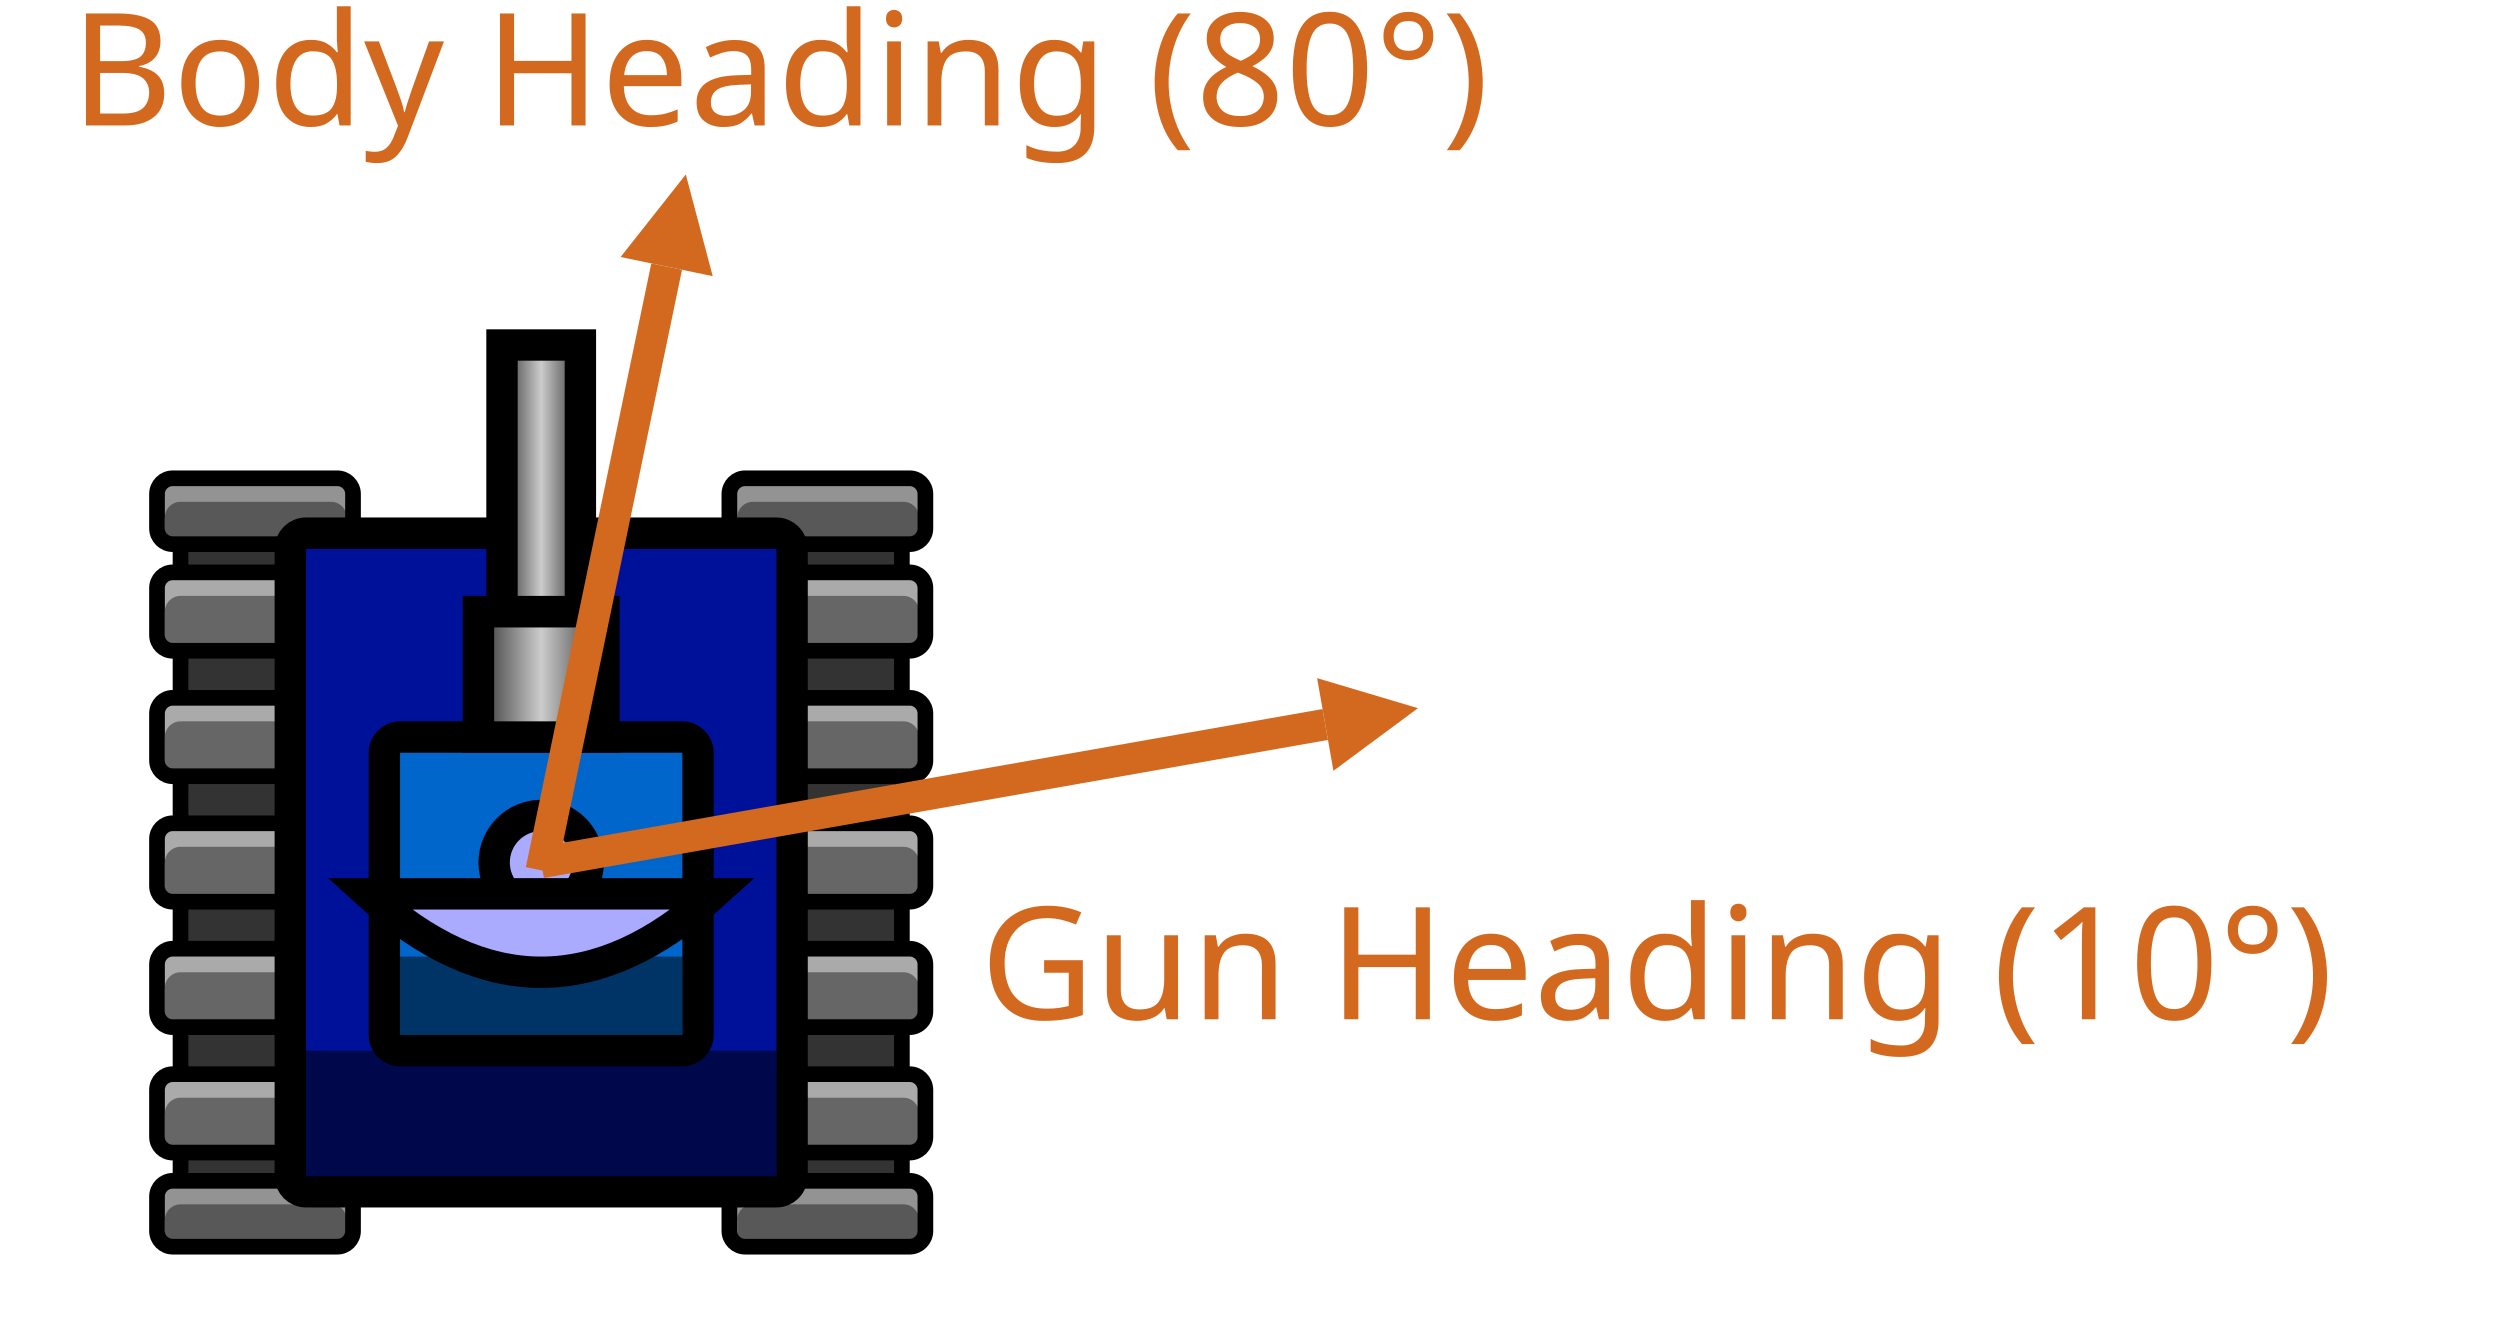
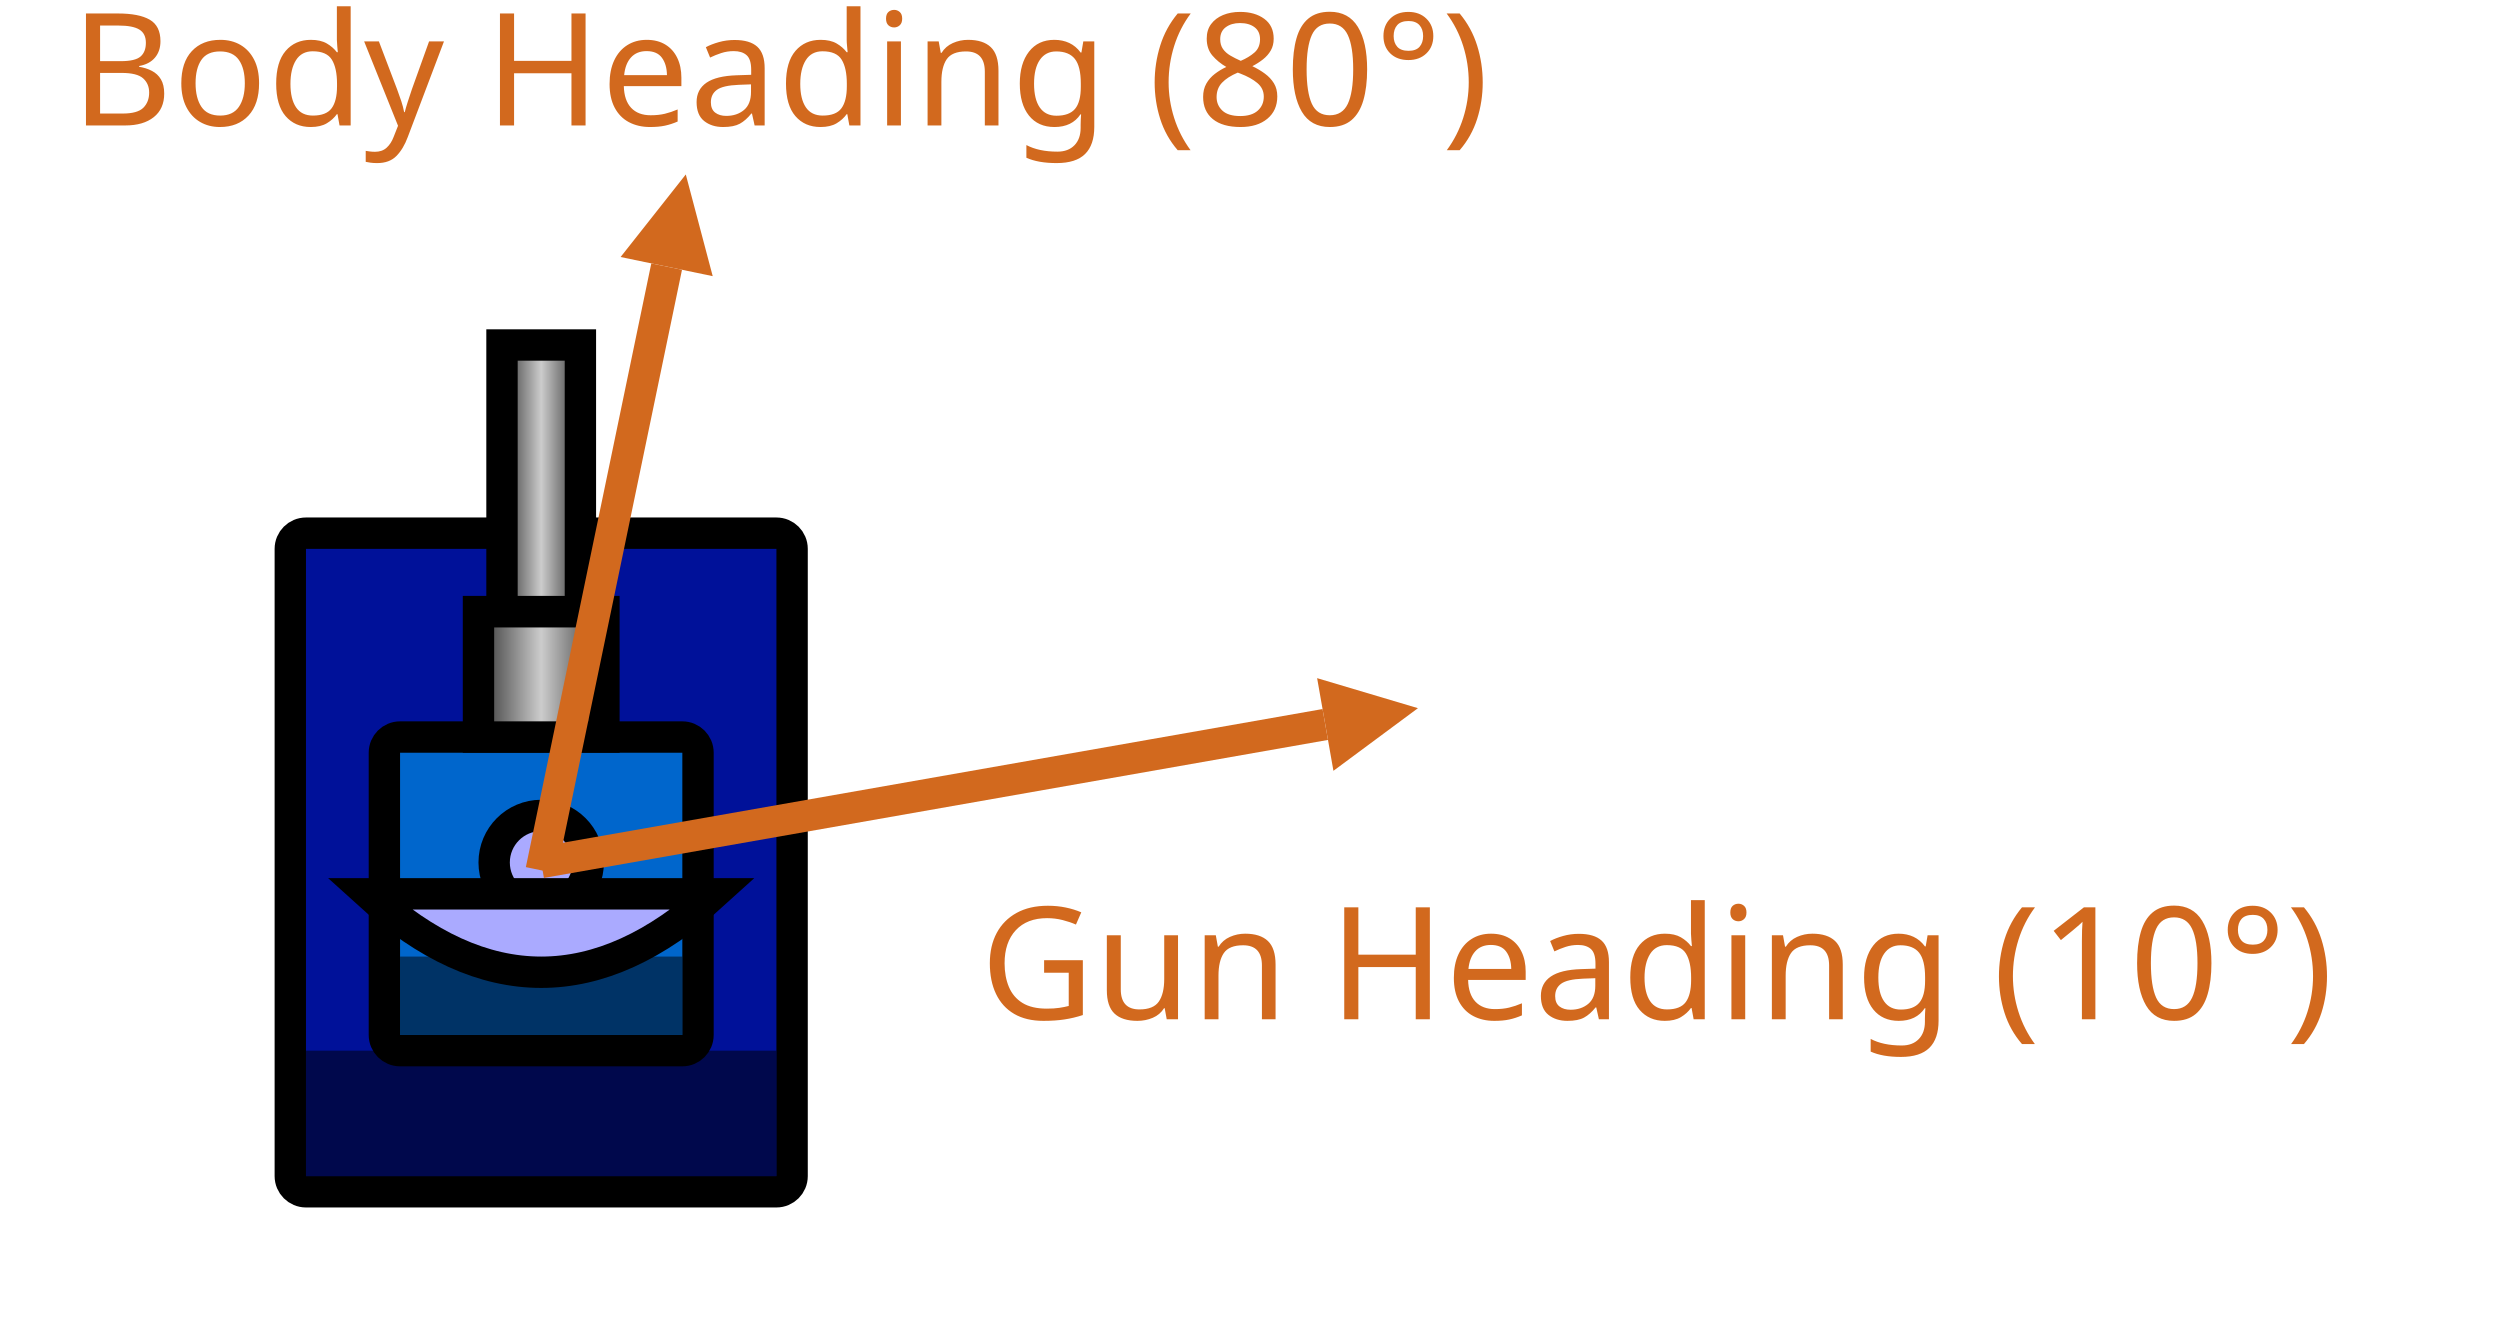
<svg xmlns="http://www.w3.org/2000/svg" version="1.1" width="188" height="100" viewBox="0 0 1504 848">
  <style>
        .text { font: 100px sans-serif; }
    </style>
  <use href="#tank" transform="translate(-100, 150)" />
  <use href="#arrows-with-label" transform="translate(0, -50)" />
  <defs>
    <style>
            .tank-body, .tank-turret, .tank-radar {
            transform-origin: 400px 400px;
            }
            .tank-body {
            transform: rotate(var(--body-rotation, 10deg));
            }
            .tank-turret {
            transform: rotate(var(--turret-rotation, 80deg));
            }
            .tank-radar {
            transform: rotate(var(--radar-rotation, 127deg));
+             }
+             svg {
+             --tank-body-color: #019;
+             --tank-turret-color: #06c;
+             --tank-radar-color: #aaf;
+             --left-belt-track-1: inline;
+             --left-belt-track-2: none;
+             --left-belt-track-3: none;
+             --right-belt-track-1: inline;
+             --right-belt-track-2: none;
+             --right-belt-track-3: none;
+             }
+             .tank-body-fill {
+             fill: var(--tank-body-color, #019);
+             }
+             .tank-turret-fill {
+             fill: var(--tank-turret-color, #06c);
+             }
+             .tank-radar-fill {
+             fill: var(--tank-radar-color, #aaf);
+             }
+             .left-belt, .right-belt {
+             display: none;
+             }
+             .left-belt.track1 {
+             display: var(--left-belt-track-1, none);
+             }
+             .left-belt.track2 {
+             display: var(--left-belt-track-2, none);
+             }
+             .left-belt.track3 {
+             display: var(--left-belt-track-3, none);
+             }
+             .right-belt.track1 {
+             display: var(--right-belt-track-1, none);
+             }
+             .right-belt.track2 {
+             display: var(--right-belt-track-2, none);
+             }
+             .right-belt.track3 {
+             display: var(--right-belt-track-3, none);
            }
        </style>
    <linearGradient id="cannon-grad" x1="0%" y1="0%" x2="100%" y2="0%">
      <stop offset="0%" stop-color="#333" />
      <stop offset="50%" stop-color="#CCC" />
      <stop offset="100%" stop-color="#333" />
    </linearGradient>
    <symbol id="link0">
      <rect x="5" y="55" width="125" height="25" fill="#aaaaaa" />
      <rect x="10" y="70" width="116" height="35" fill="#666666" rx="10" ry="10" />
      <rect x="5" y="55" width="125" height="50" fill="none" stroke="black" stroke-width="10" rx="10" ry="10" />
    </symbol>
    <symbol id="link30">
      <rect x="5" y="55" width="125" height="25" fill="#939393" />
      <rect x="10" y="70" width="116" height="30" fill="#585858" rx="10" ry="10" />
      <rect x="5" y="55" width="125" height="42" fill="none" stroke="black" stroke-width="10" rx="10" ry="10" />
    </symbol>
    <symbol id="link60">
      <rect x="5" y="55" width="125" height="20" fill="#555555" />
      <rect x="5" y="55" width="125" height="20" fill="none" stroke="black" stroke-width="10" rx="10" ry="10" />
    </symbol>
    <symbol id="main-track">
      <rect x="20" y="75" width="95" height="450" fill="#333333" stroke="black" stroke-width="10" />
    </symbol>
    <symbol id="track1">
      <use href="#main-track" />
      <use href="#link30" />
      <use href="#link0" y="60" />
      <use href="#link0" y="140" />
      <use href="#link0" y="220" />
      <use href="#link0" y="300" />
      <use href="#link0" y="380" />
      <use href="#link30" y="448" />
    </symbol>
    <symbol id="track2">
      <use href="#main-track" />
      <use href="#link60" />
      <use href="#link0" y="33" />
      <use href="#link0" y="113" />
      <use href="#link0" y="193" />
      <use href="#link0" y="273" />
      <use href="#link0" y="353" />
      <use href="#link0" y="433" />
    </symbol>
    <symbol id="track3">
      <use href="#main-track" />
      <use href="#link0" y="7" />
      <use href="#link0" y="87" />
      <use href="#link0" y="167" />
      <use href="#link0" y="247" />
      <use href="#link0" y="327" />
      <use href="#link0" y="407" />
      <use href="#link60" y="470" />
    </symbol>
    <symbol id="body">
-       <use href="#track1" x="150" y="100" />
-       <use href="#track1" x="515" y="100" />
-       <rect x="240" y="190" width="320" height="420" fill="#019" stroke="black" stroke-width="20" rx="10" ry="10" />
-       <rect x="250" y="520" width="300" height="80" fill="black" opacity="0.5" />
+       <use href="#track1" x="150" y="100" class="left-belt track1" />
+       <use href="#track2" x="150" y="100" class="left-belt track2" />
+       <use href="#track3" x="150" y="100" class="left-belt track3" />
+       <use href="#track1" x="515" y="100" class="right-belt track1" />
+       <use href="#track2" x="515" y="100" class="right-belt track2" />
+       <use href="#track3" x="515" y="100" class="right-belt track3" />
+       <rect class="tank-body-fill" x="240" y="190" width="320" height="420" stroke="black" stroke-width="20" rx="10" ry="10" />
+       <rect x="250" y="520" width="300" height="80" opacity="0.5" />
    </symbol>
    <symbol id="turret">
-       <rect x="300" y="320" width="200" height="200" fill="#06C" stroke="black" stroke-width="20" rx="10" ry="10" />
+       <rect class="tank-turret-fill" x="300" y="320" width="200" height="200" stroke="black" stroke-width="20" rx="10" ry="10" />
      <rect x="310" y="460" width="180" height="50" fill="black" opacity="0.5" />
      <rect x="360" y="240" width="80" height="80" fill="url(#cannon-grad)" stroke="black" stroke-width="20" />
      <rect x="375" y="70" width="50" height="170" fill="url(#cannon-grad)" stroke="black" stroke-width="20" />
    </symbol>
    <symbol id="radar">
-       <circle cx="400" cy="400" r="30" fill="#AAF" stroke="black" stroke-width="20" />
-       <path d="M 290 420 q 110 100 220 0 z" fill="#AAF" stroke="black" stroke-width="20" />
+       <circle class="tank-radar-fill" cx="400" cy="400" r="30" stroke="black" stroke-width="20" />
+       <path class="tank-radar-fill" d="M 290 420 q 110 100 220 0 z" stroke="black" stroke-width="20" />
    </symbol>
    <symbol id="tank">
      <use class="tank-body" href="#body" />
      <use class="tank-turret" href="#turret" />
      <use class="tank-radar" href="#radar" />
    </symbol>
    <symbol id="arrows-with-label">
      <marker id="arrow-head" markerWidth="20" markerHeight="20" refX="3" refY="1.5" orient="auto">
        <polygon points="3 0, 6 1.5, 3 3" fill="chocolate" />
      </marker>
      <line x1="300" y1="605" x2="380" y2="220" stroke="chocolate" stroke-width="20" marker-end="url(#arrow-head)" />
      <text x="0" y="130" class="text" fill="chocolate">Body Heading (80°)</text>
      <line x1="300" y1="600" x2="800" y2="512" stroke="chocolate" stroke-width="20" marker-end="url(#arrow-head)" />
      <text x="580" y="700" class="text" fill="chocolate">Gun Heading (10°)</text>
    </symbol>
  </defs>
</svg>
